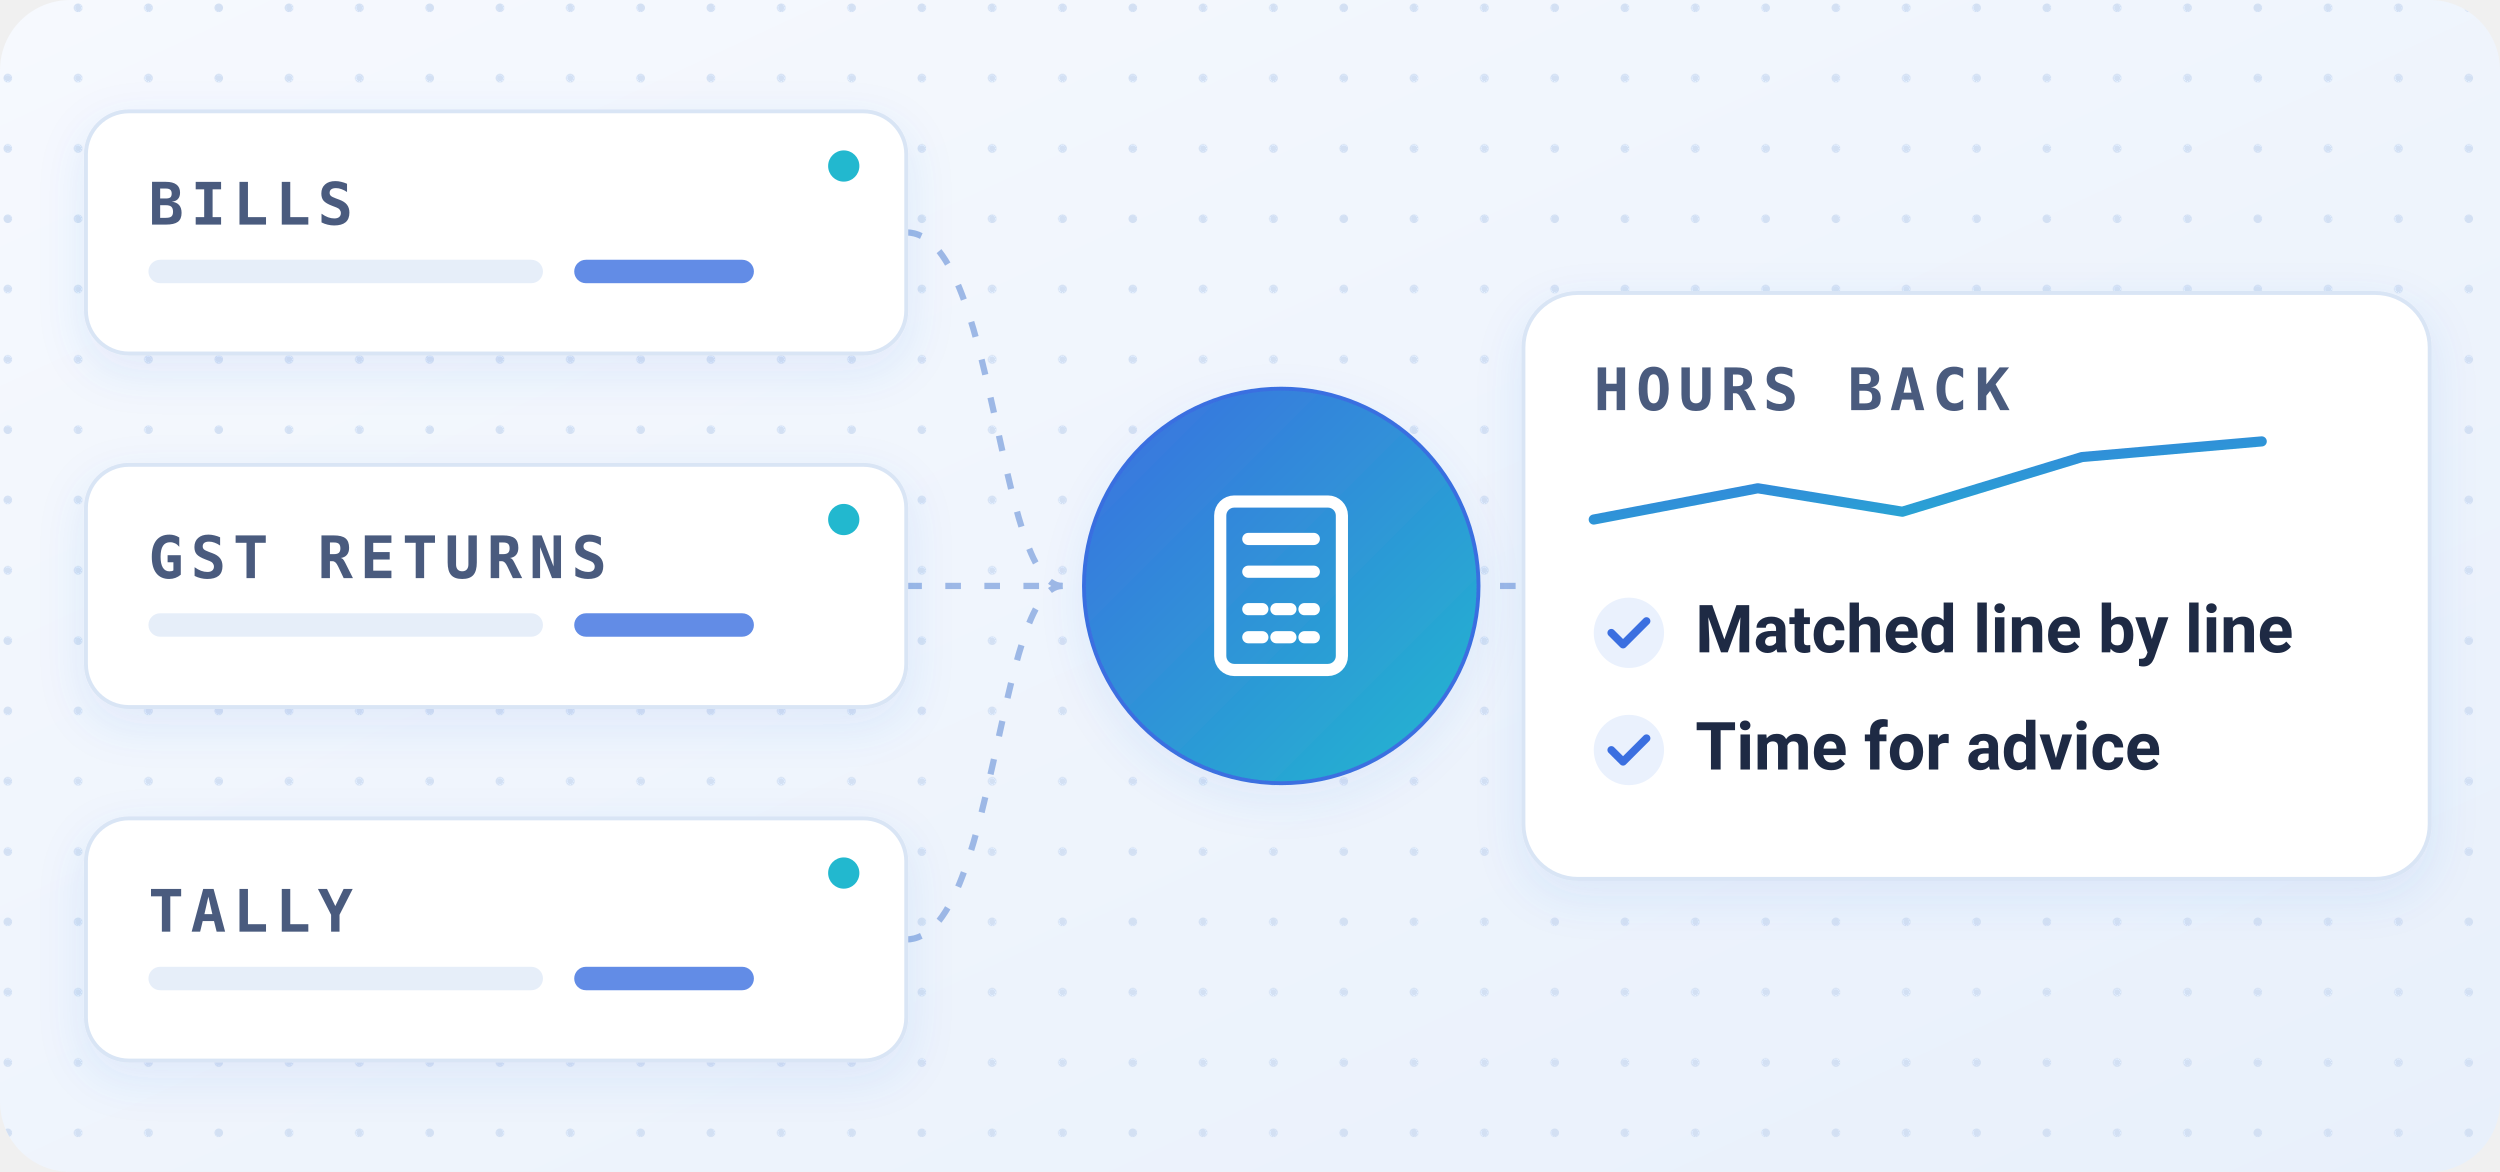
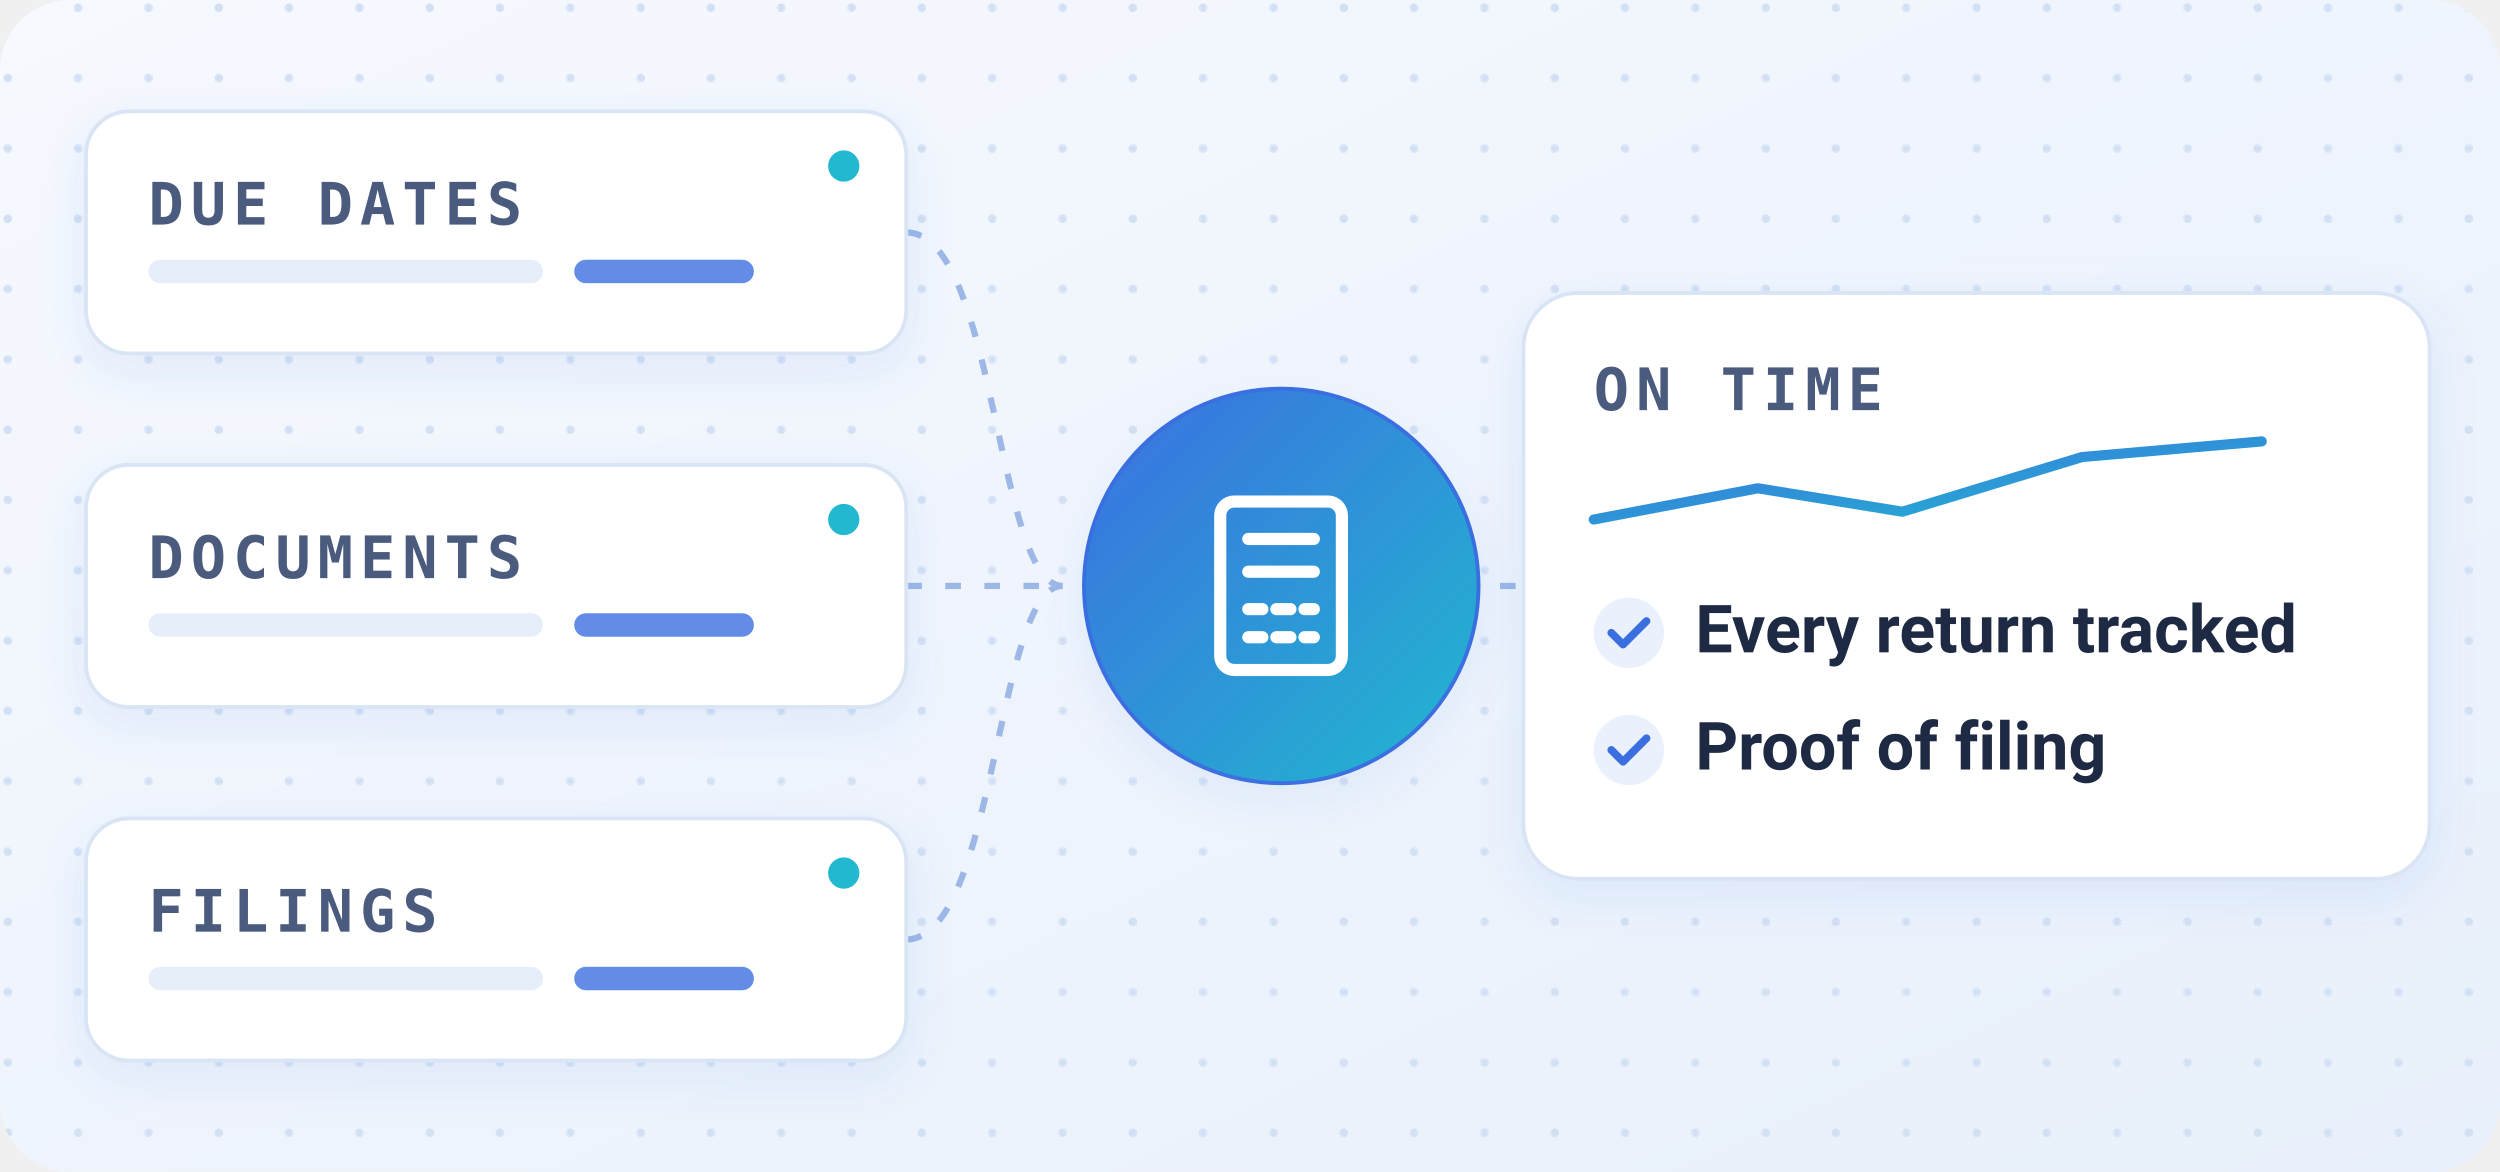
<svg xmlns="http://www.w3.org/2000/svg" viewBox="0 0 640 300" role="img" aria-labelledby="t">
  <style>
  .mono { font-family: ui-monospace, "SF Mono", Menlo, Consolas, monospace; font-weight: 700; letter-spacing: .12em; fill: #4A5B7E; }
  .sans { font-family: -apple-system, BlinkMacSystemFont, "Segoe UI", Roboto, "Helvetica Neue", Arial, sans-serif; fill: #1E2A44; font-weight: 600; }
  .card { fill: #FFFFFF; stroke: #D9E5F5; stroke-width: 1; filter: url(#lift); }
  .skel { fill: #E6EEF9; }
  .wire { fill: none; stroke: #9DB8E6; stroke-width: 1.6; stroke-dasharray: 4 6; animation: flow 1.6s linear infinite; }
  @keyframes flow { to { stroke-dashoffset: -40; } }
  .blink { animation: blink 2.4s ease-in-out infinite; } .b2 { animation-delay: .8s; } .b3 { animation-delay: 1.6s; }
  @keyframes blink { 0%, 100% { opacity: .3; } 50% { opacity: 1; } }
  .ping { transform-box: fill-box; transform-origin: center; animation: ping 3s ease-out infinite; }
  @keyframes ping { 0% { transform: scale(1); opacity: .35; } 100% { transform: scale(1.5); opacity: 0; } }
  .float { animation: float 6s ease-in-out infinite; }
  @keyframes float { 0%, 100% { transform: translateY(0); } 50% { transform: translateY(-5px); } }
  .tick { stroke-dasharray: 16; animation: tick 6s ease-in-out infinite; } .t2 { animation-delay: .6s; }
  @keyframes tick { 0%, 15% { stroke-dashoffset: 16; } 30%, 90% { stroke-dashoffset: 0; } 100% { stroke-dashoffset: 16; } }
  @media (prefers-reduced-motion: reduce) { * { animation: none !important; } }
</style>
  <defs>
    <linearGradient id="wash" x1="0" y1="0" x2="1" y2="1">
      <stop offset="0" stop-color="#F6F9FE" />
      <stop offset="1" stop-color="#E8F0FB" />
    </linearGradient>
    <linearGradient id="brand" x1="0" y1="0" x2="1" y2="1">
      <stop offset="0" stop-color="#3B6FE0" />
      <stop offset="1" stop-color="#22B8CF" />
    </linearGradient>
    <filter id="lift" x="-20%" y="-20%" width="140%" height="160%">
      <feDropShadow dx="0" dy="4" stdDeviation="6" flood-color="#3B6FE0" flood-opacity=".10" />
    </filter>
    <pattern id="dots" width="18" height="18" patternUnits="userSpaceOnUse">
      <circle cx="2" cy="2" r="1.1" fill="#D3E0F3" />
    </pattern>
  </defs>
  <rect width="640" height="300" rx="18" fill="url(#wash)" />
  <rect width="640" height="300" rx="18" fill="url(#dots)" />
  <path class="wire" d="M232 59.5 C255.0 59.5, 255.0 150.0, 272.0 150.0" />
  <path class="wire" d="M232 150.0 C255.0 150.0, 255.0 150.0, 272.0 150.0" />
  <path class="wire" d="M232 240.5 C255.0 240.5, 255.0 150.0, 272.0 150.0" />
  <path class="wire" d="M384.0 150.0 L390.0 150.0" />
  <rect class="card" x="22" y="28.5" width="210" height="62" rx="11" />
-   <text class="mono" x="38" y="57.5" font-size="15">BILLS</text>
+   <text class="mono" x="38" y="57.5" font-size="15">DUE DATES</text>
  <rect class="skel" x="38" y="66.5" width="101" height="6" rx="3" />
  <rect x="147" y="66.5" width="46" height="6" rx="3" fill="#3B6FE0" opacity=".8" />
  <circle class="blink b1" cx="216" cy="42.5" r="4" fill="#22B8CF" />
  <rect class="card" x="22" y="119.0" width="210" height="62" rx="11" />
-   <text class="mono" x="38" y="148.0" font-size="15">GST RETURNS</text>
+   <text class="mono" x="38" y="148.0" font-size="15">DOCUMENTS</text>
  <rect class="skel" x="38" y="157.0" width="101" height="6" rx="3" />
  <rect x="147" y="157.0" width="46" height="6" rx="3" fill="#3B6FE0" opacity=".8" />
  <circle class="blink b2" cx="216" cy="133.0" r="4" fill="#22B8CF" />
  <rect class="card" x="22" y="209.5" width="210" height="62" rx="11" />
-   <text class="mono" x="38" y="238.5" font-size="15">TALLY</text>
+   <text class="mono" x="38" y="238.5" font-size="15">FILINGS</text>
  <rect class="skel" x="38" y="247.5" width="101" height="6" rx="3" />
  <rect x="147" y="247.5" width="46" height="6" rx="3" fill="#3B6FE0" opacity=".8" />
  <circle class="blink b3" cx="216" cy="223.5" r="4" fill="#22B8CF" />
  <g class="float">
    <circle class="ping" cx="328.0" cy="150.0" r="50" fill="none" stroke="#3B6FE0" stroke-width="2" />
    <circle cx="328.0" cy="150.0" r="50" fill="url(#brand)" filter="url(#lift)" />
    <g transform="translate(299.2 121.2) scale(1.198)" fill="none" stroke="#FFFFFF" stroke-width="2.6" stroke-linecap="round" stroke-linejoin="round">
      <rect x="11" y="6" width="26" height="36" rx="3" />
      <path d="M17 14h14M17 21h14" />
      <path d="M17 29h3M23 29h3M29 29h2M17 35h3M23 35h3M29 35h2" />
    </g>
  </g>
  <rect class="card" x="390.0" y="75.0" width="232" height="150" rx="14" />
-   <text class="mono" x="408.0" y="105.0" font-size="15">HOURS BACK</text>
+   <text class="mono" x="408.0" y="105.0" font-size="15">ON TIME</text>
  <path d="M408.0 133.0 l42 -8 l37 6 l46 -14 l46 -4" fill="none" stroke="url(#brand)" stroke-width="2.6" stroke-linecap="round" stroke-linejoin="round" />
  <circle cx="417.0" cy="162.0" r="9" fill="#EAF1FD" />
  <path class="tick t1" d="M412.5 162.0 l3 3 l6 -6" fill="none" stroke="#3B6FE0" stroke-width="2" stroke-linecap="round" stroke-linejoin="round" />
-   <text class="sans" x="434.0" y="167.0" font-size="17">Matched line by line</text>
+   <text class="sans" x="434.0" y="167.0" font-size="17">Every return tracked</text>
  <circle cx="417.0" cy="192.0" r="9" fill="#EAF1FD" />
  <path class="tick t2" d="M412.5 192.0 l3 3 l6 -6" fill="none" stroke="#3B6FE0" stroke-width="2" stroke-linecap="round" stroke-linejoin="round" />
-   <text class="sans" x="434.0" y="197.0" font-size="17">Time for advice</text>
+   <text class="sans" x="434.0" y="197.0" font-size="17">Proof of filing</text>
</svg>
